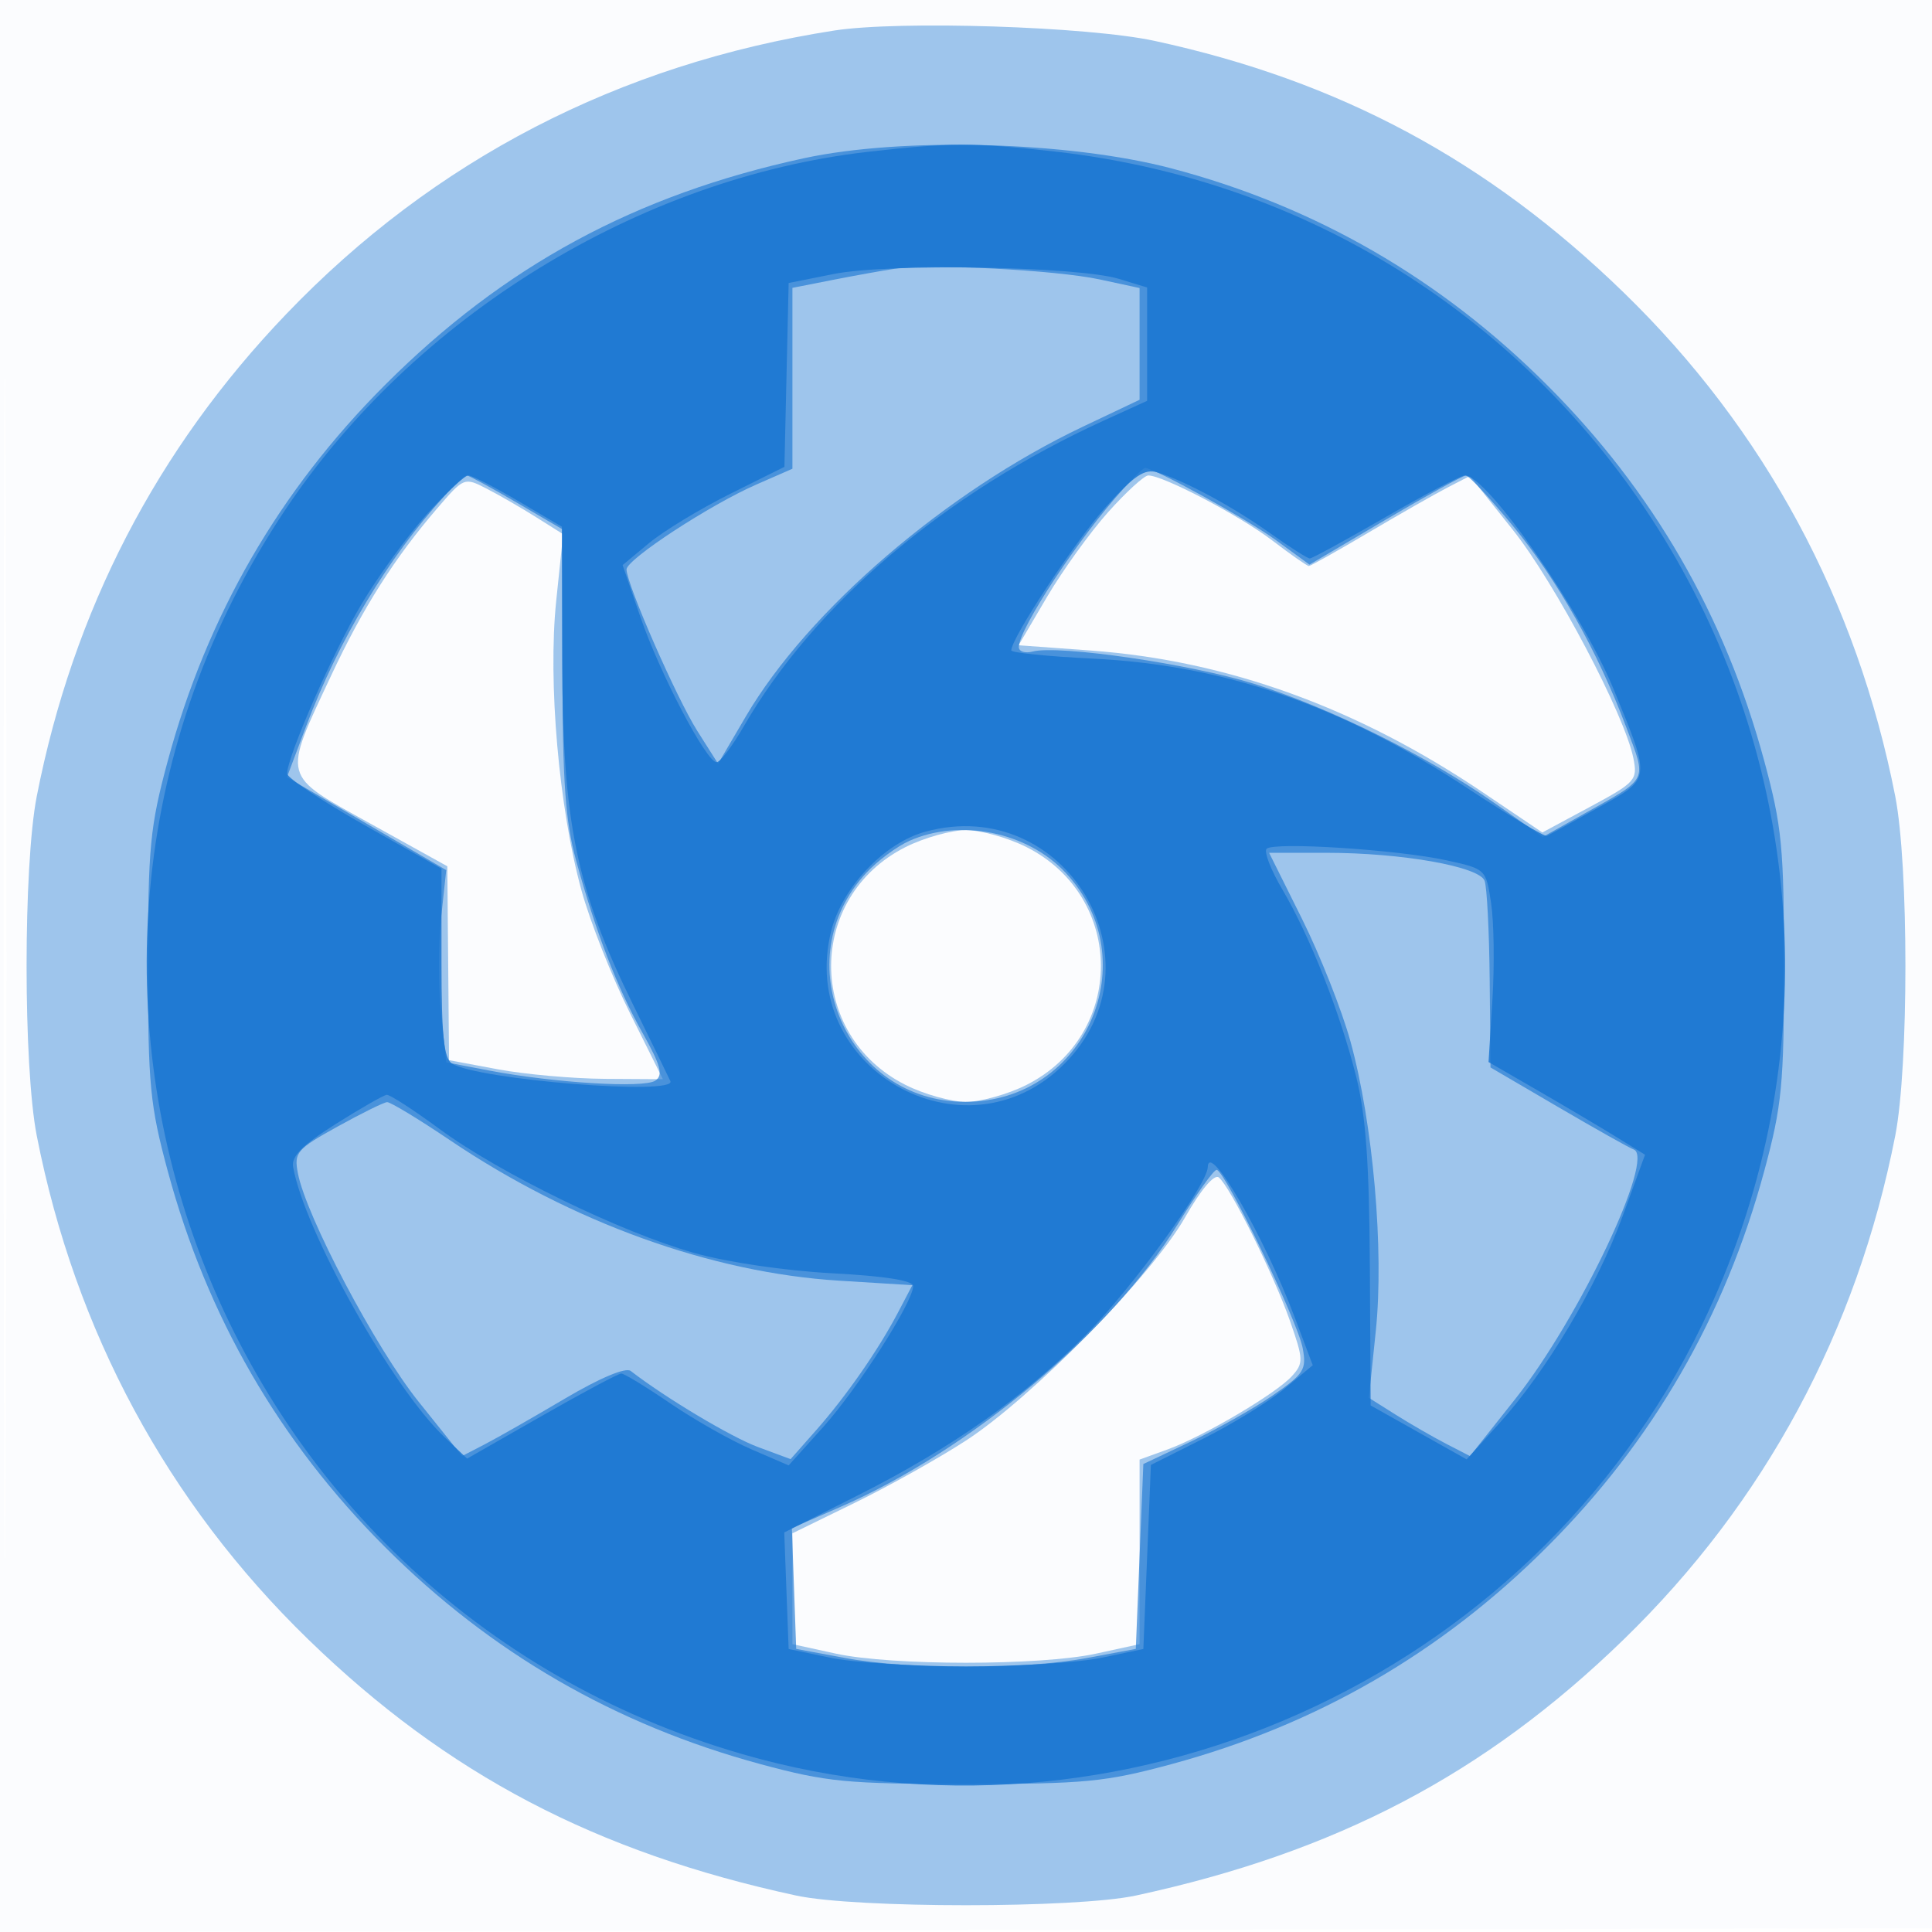
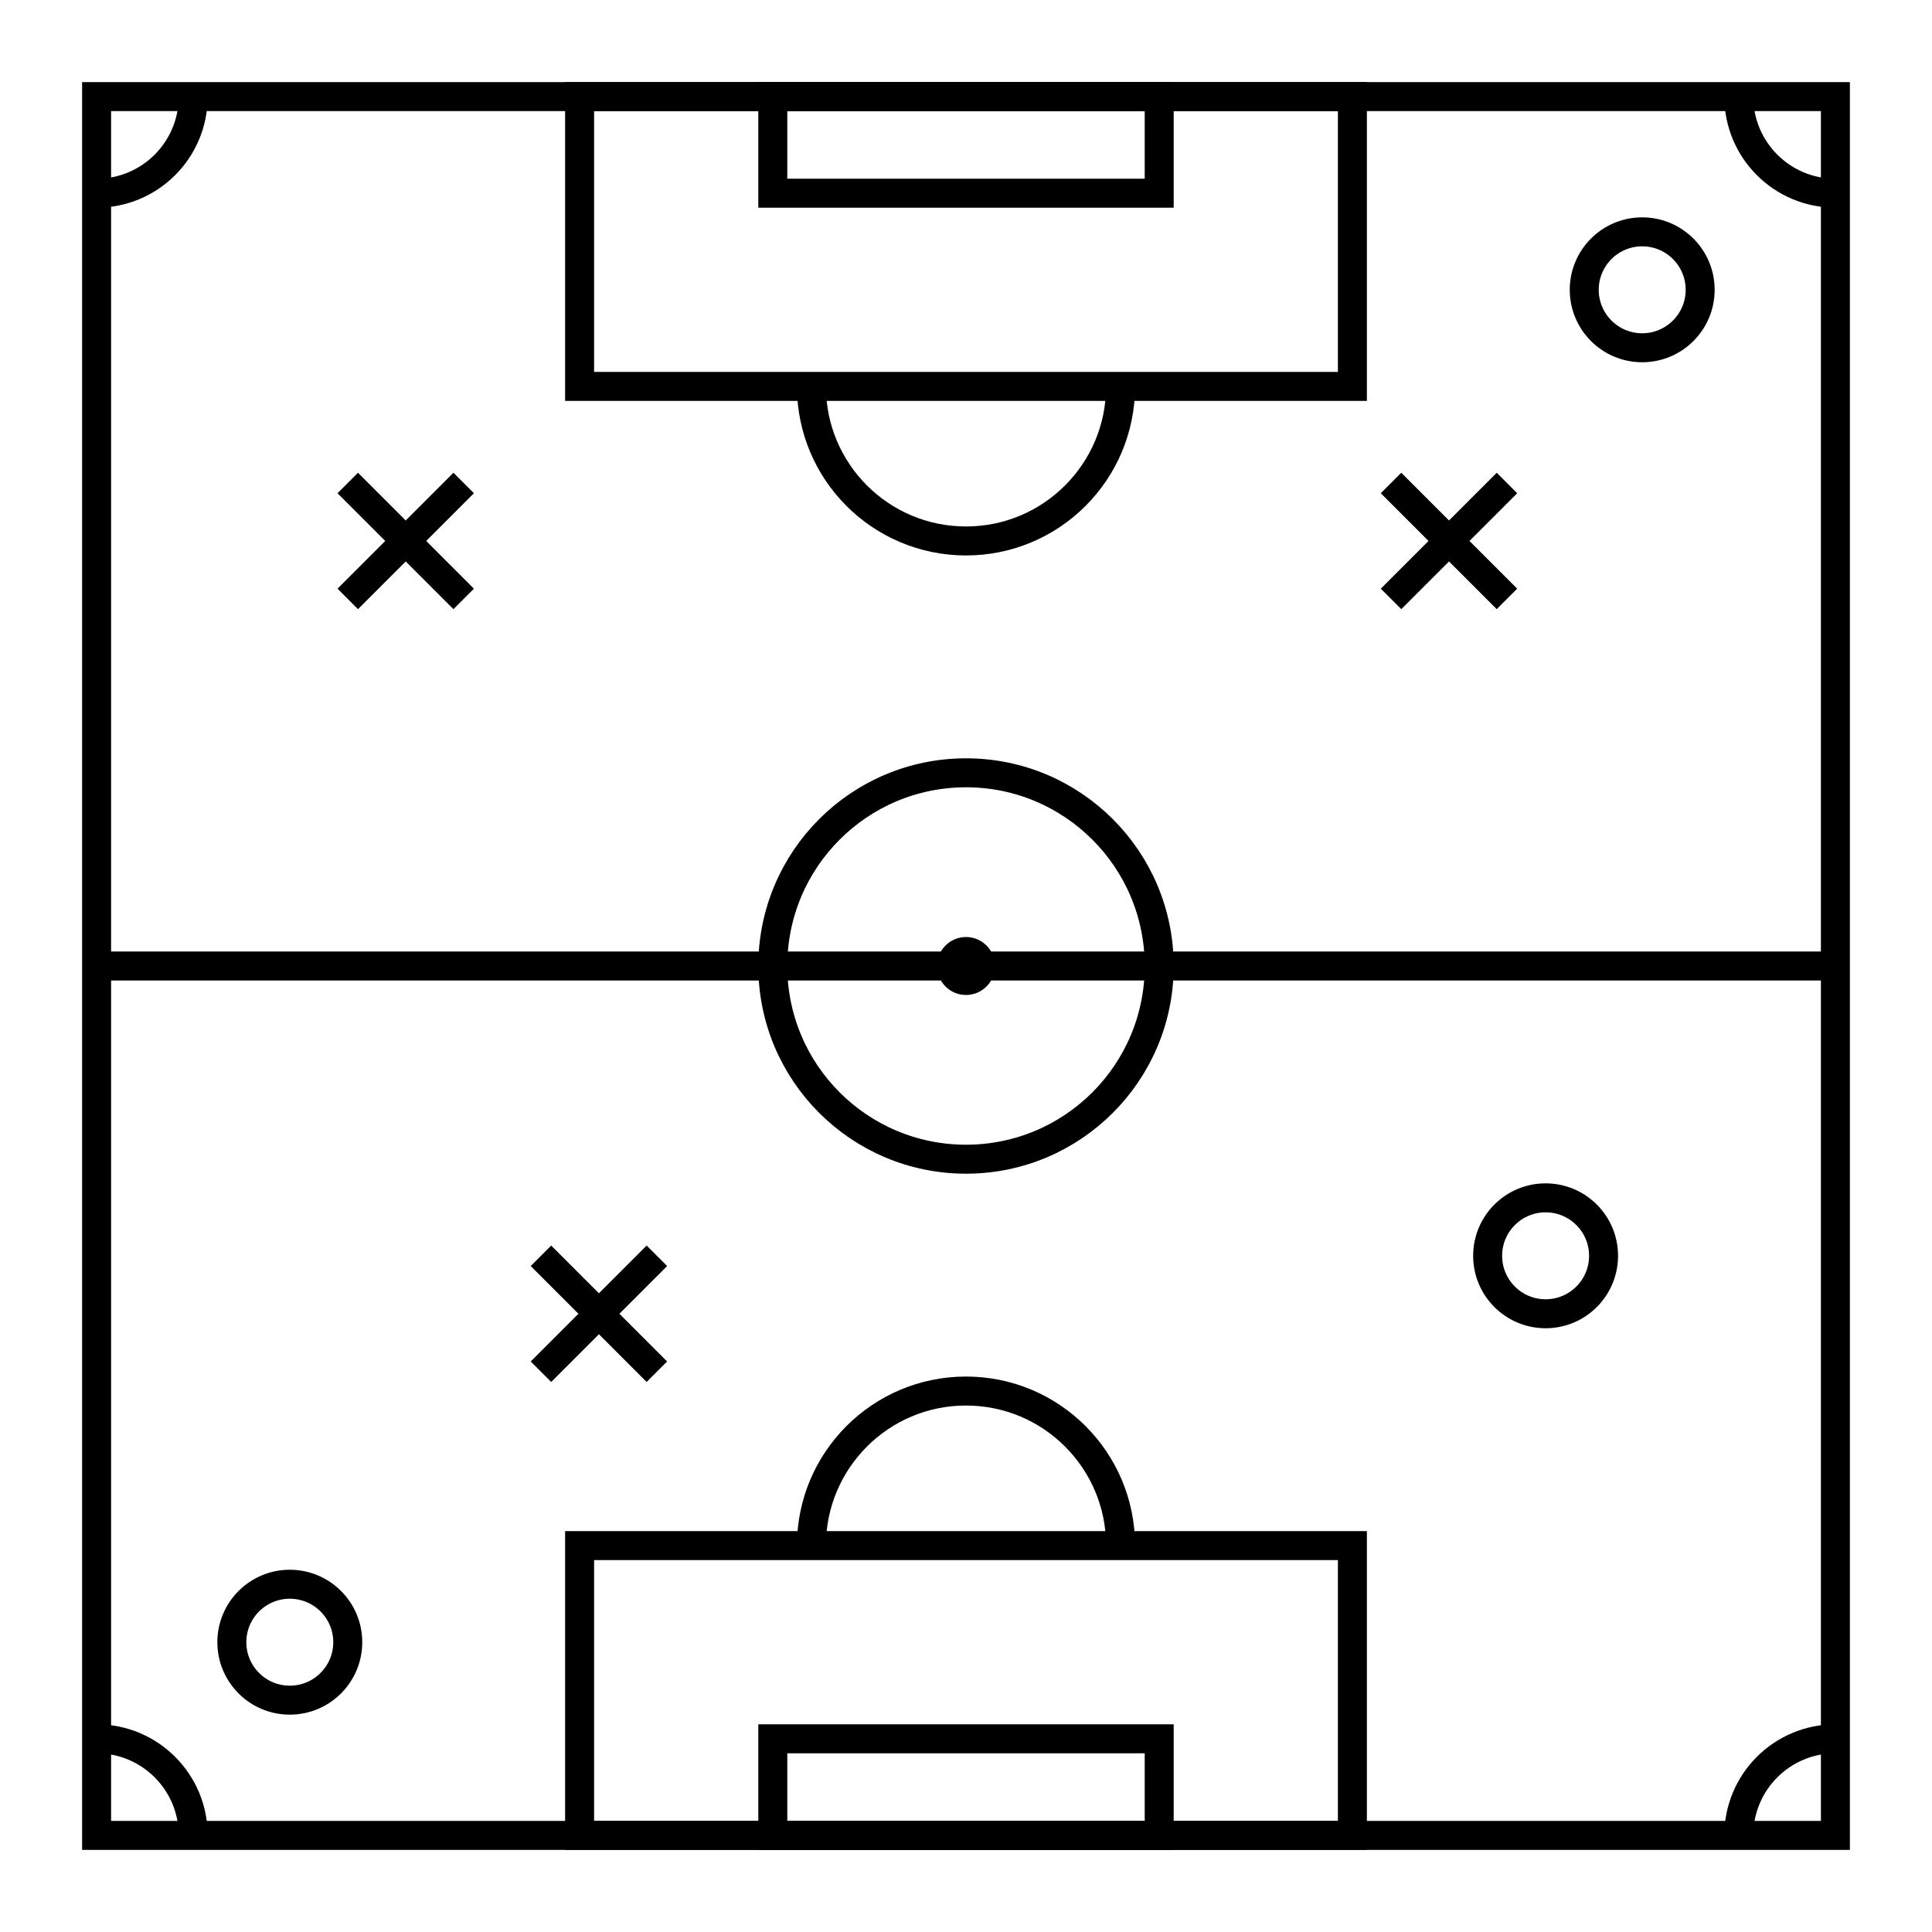
- <svg xmlns="http://www.w3.org/2000/svg" width="256" height="256">
-   <path fill-opacity=".016" d="M0 128.004v128.004l128.25-.254 128.25-.254.254-127.75L257.008 0H0v128.004m.485.496c0 70.4.119 99.053.265 63.672.146-35.38.146-92.98 0-128C.604 29.153.485 58.1.485 128.5" fill="#1976D2" fill-rule="evenodd" />
-   <path fill-opacity=".414" d="M110.5 4.051C82.037 8.492 57.508 21.188 37.936 41.608 20.753 59.537 9.701 80.895 4.873 105.5c-1.801 9.181-1.801 35.819 0 45 5.086 25.923 17.318 48.612 35.98 66.739 18.375 17.848 38.091 28.197 64.647 33.931 7.912 1.708 37.088 1.708 45 0 26.556-5.734 46.272-16.083 64.647-33.931 18.662-18.127 30.894-40.816 35.98-66.739 1.801-9.181 1.801-35.819 0-45-5.086-25.923-17.318-48.612-35.98-66.739-18.016-17.5-37.679-28.049-62.147-33.342-8.851-1.915-33.839-2.719-42.5-1.368M57.937 67.355c-5.675 6.602-9.848 13.179-14.046 22.136-6.475 13.818-6.675 13.065 5.205 19.652l10.177 5.643.114 12.846.113 12.847 6.5 1.214c3.575.667 9.951 1.235 14.169 1.26l7.669.047-4.359-8.75c-2.397-4.812-5.289-12.125-6.425-16.25-2.998-10.886-4.465-27.659-3.355-38.358l.919-8.858-3.559-2.242c-1.957-1.233-4.909-2.936-6.559-3.786-2.978-1.534-3.026-1.515-6.563 2.599m88.906.496c-2.389 2.669-6.038 7.731-8.111 11.25l-3.767 6.399 9.58.7c18.028 1.316 35.321 7.575 51.975 18.814l7.848 5.295 6.334-3.404c6.009-3.23 6.304-3.56 5.738-6.405-1.147-5.77-10.374-23.254-15.998-30.312l-5.672-7.12-3.002 1.552c-1.651.854-6.361 3.538-10.467 5.966-4.107 2.428-7.65 4.414-7.875 4.414-.225 0-2.416-1.532-4.869-3.404-4.319-3.297-14.43-8.596-16.402-8.596-.533 0-2.924 2.183-5.312 4.851M119.97 112.25c-13.123 6.629-13.123 24.871 0 31.5 2.45 1.238 6.063 2.25 8.03 2.25 1.967 0 5.58-1.012 8.03-2.25 13.123-6.629 13.123-24.871 0-31.5-2.45-1.237-6.063-2.25-8.03-2.25-1.967 0-5.58 1.013-8.03 2.25M157 161.354c-4.352 7.642-20.272 23.85-29 29.524-3.575 2.325-10.213 6.041-14.75 8.26l-8.25 4.033V217.858l5.75 1.254c7.405 1.615 27.095 1.615 34.5 0l5.75-1.254v-24.456l3.648-1.32c4.794-1.733 14.437-7.412 16.54-9.741 1.553-1.719 1.535-2.204-.269-7.341-2.19-6.233-7.905-17.753-9.416-18.979-.608-.493-2.383 1.609-4.503 5.333" fill="#1976D2" fill-rule="evenodd" />
-   <path fill-opacity=".633" d="M106.5 20.973c-22.292 4.83-39.705 14.257-55.488 30.039-14.029 14.03-23.57 30.536-28.774 49.782-2.363 8.739-2.625 11.45-2.625 27.206s.262 18.467 2.625 27.206c5.204 19.246 14.745 35.752 28.774 49.782 14.03 14.029 30.536 23.57 49.782 28.774 8.739 2.363 11.45 2.625 27.206 2.625s18.467-.262 27.206-2.625c19.246-5.204 35.752-14.745 49.782-28.774 14.029-14.03 23.57-30.536 28.774-49.782 2.363-8.739 2.625-11.45 2.625-27.206s-.262-18.467-2.625-27.206c-5.204-19.246-14.745-35.752-28.774-49.782-14.091-14.09-30.744-23.693-49.782-28.705-13.549-3.567-35.609-4.171-48.706-1.334m12 14.646c-1.65.25-5.362.92-8.25 1.489L105 38.142v23.97l-4.75 2.077c-6.192 2.707-17.255 9.944-17.232 11.273.035 1.995 6.648 17.075 9.379 21.388l2.754 4.349 3.674-6.267c8.243-14.057 26.562-29.805 44.666-38.396L151 52.973V38.166l-5.25-1.133c-5.812-1.255-22.567-2.124-27.25-1.414m30.364 29.131C143.041 71.129 135 83.305 135 85.744c0 .588.826.853 1.835.589 3.458-.904 21.048 1.663 29.357 4.284 10.03 3.165 22.999 9.592 31.774 15.747l6.466 4.535 5.534-3.108c8.572-4.815 8.255-4.157 5.513-11.444-3.799-10.092-9.099-19.497-15.061-26.725-3.004-3.642-5.79-6.614-6.19-6.605-.4.009-5.225 2.667-10.721 5.907l-9.993 5.89-4.507-3.286C165.275 68.808 152.92 62 151.716 62c-.188 0-1.472 1.237-2.852 2.75m-90 1C51.41 73.915 44.842 84.856 40.56 96.241l-2.536 6.741 10.552 6.155 10.552 6.156-.681 6.353c-.374 3.495-.372 9.226.004 12.737l.683 6.383 5.683 1.085c8.602 1.642 20.516 2.366 22.019 1.338 1.068-.73.728-1.998-1.686-6.301-3.395-6.053-6.18-13.281-8.819-22.888-1.413-5.145-1.79-10.397-1.808-25.188L74.5 70.123l-6.088-3.561C65.063 64.603 62.11 63 61.849 63c-.261 0-1.605 1.237-2.985 2.75m61.636 45.667c-1.65.737-4.209 2.632-5.686 4.211-10.782 11.526-2.66 30.372 13.089 30.372 15.938 0 24.142-18.76 13.283-30.373-5.038-5.388-13.972-7.206-20.686-4.21m52.021 10.333c2.397 4.813 5.289 12.125 6.425 16.25 2.998 10.886 4.465 27.659 3.355 38.358l-.919 8.858 3.559 2.242c1.957 1.233 4.972 2.97 6.7 3.861l3.141 1.62 5.984-7.548c8.468-10.679 18.616-32.069 15.696-33.084-.529-.184-5.012-2.704-9.962-5.6l-9-5.265-.109-11.634c-.061-6.398-.364-12.295-.675-13.105-.725-1.891-10.983-3.703-20.967-3.703h-7.587l4.359 8.75M44.704 149.289c-5.391 2.986-5.757 3.417-5.238 6.149 1.091 5.733 10.297 23.167 15.988 30.278l5.776 7.216 3.002-1.552c1.651-.854 6.432-3.58 10.625-6.059 4.62-2.731 8.054-4.175 8.714-3.664 4.628 3.577 13.301 8.762 16.873 10.086l4.316 1.6 3.37-3.816c3.99-4.517 8.242-10.633 10.867-15.629l1.893-3.603-9.695-.598c-16.92-1.046-35.444-7.731-51.57-18.613-4.144-2.796-7.893-5.066-8.33-5.045-.437.022-3.403 1.484-6.591 3.25m111.329 12.97c-8.786 14.244-27.564 29.962-44.73 37.44l-6.376 2.778.286 8.006.287 8.007 6.5 1.208c8.333 1.549 23.668 1.549 32 0l6.5-1.209.5-12.249.5-12.249 6.276-2.966c3.452-1.63 8.335-4.381 10.851-6.113 4.167-2.866 4.523-3.428 3.986-6.28-.682-3.621-10.343-23.636-11.403-23.623-.39.004-2.72 3.267-5.177 7.25" fill="#1976D2" fill-rule="evenodd" />
-   <path fill-opacity=".833" d="M115 20.118C84.682 23.586 54.789 41.994 37.68 67.73-3.021 128.953 27.51 211.9 98.296 232.413c50.062 14.507 104.459-9.792 127.215-56.827C258.3 107.81 214.472 28.41 139.666 20.069c-10.711-1.194-13.857-1.188-24.666.049m-4.5 16.181l-6 1.201-.28 12.178-.28 12.179-7.22 3.599c-3.971 1.98-8.795 4.91-10.72 6.51l-3.5 2.91 2.334 6.812C87.393 89.16 93.598 101 94.954 101c.471 0 2.089-2.137 3.596-4.75 9.336-16.183 26.726-30.955 47.7-40.518l5.75-2.621V38.094l-3.75-1.144c-5.437-1.658-30.556-2.091-37.75-.651m36.061 30.844C142.51 71.649 134 84.546 134 86.18c0 .31 4.838.799 10.75 1.087 17.603.858 33.113 6.239 49.915 17.316 5.371 3.542 10.015 6.322 10.319 6.178.304-.143 3.341-1.819 6.75-3.723 7.107-3.97 7.052-3.561 2.109-15.64C209.616 81.068 197.061 63 194.11 63c-.524 0-5.238 2.475-10.478 5.5-5.239 3.025-9.774 5.5-10.077 5.5-.303 0-2.689-1.521-5.303-3.38-4.927-3.505-11.193-6.882-14.883-8.021-1.702-.526-3.071.388-6.808 4.544m-90.026 1.029c-2.558 2.845-6.464 8.226-8.681 11.958-3.706 6.237-9.746 20.006-9.814 22.37-.016.55 4.581 3.611 10.216 6.803l10.244 5.802v12.483c0 9.611.322 12.681 1.398 13.348 3.467 2.146 29.807 4.253 28.929 2.314-.187-.412-2.439-5.025-5.004-10.25-7.445-15.161-9.276-24.064-9.326-45.352l-.043-17.851-5.771-3.399C65.508 64.529 62.522 63 62.048 63c-.474 0-2.955 2.328-5.513 5.172m66.085 42.031c-5.429 1.479-11.024 7.375-12.478 13.148C105.571 141.503 127.79 154.21 141 141c13.493-13.493.151-35.847-18.38-30.797m45.208 2.27c-.369.387.572 2.813 2.091 5.39 3.672 6.227 7.668 16.356 9.778 24.784 1.284 5.128 1.741 11.474 1.817 25.216l.102 18.364 6.362 3.573 6.361 3.573 4.296-4.745c6.263-6.918 12.985-18.203 16.375-27.493l2.965-8.125-3.737-2.311c-2.056-1.271-6.722-4.035-10.369-6.143l-6.63-3.832.513-8.233c.283-4.528.206-10.283-.17-12.79-.68-4.54-.702-4.561-5.882-5.699-6.478-1.422-22.966-2.478-23.872-1.529M44.5 148.928c-4.405 2.781-5.911 4.291-5.665 5.68 1.497 8.459 13.101 29.194 20.024 35.778l3.035 2.886 9.868-5.636c5.427-3.1 10.181-5.636 10.564-5.636.383 0 3.299 1.776 6.479 3.947 3.181 2.171 8.013 4.91 10.739 6.086l4.956 2.139 4.54-5.042c4.589-5.096 11.96-16.631 11.96-18.716 0-.736-3.755-1.33-10.75-1.701-6.206-.33-13.92-1.465-18.25-2.686-9.699-2.736-25.808-10.574-33.753-16.423-3.439-2.532-6.589-4.572-7-4.534-.411.039-3.447 1.775-6.747 3.858m115.533 5.738c-.066 2.336-10.026 16.03-16.166 22.227-8.065 8.141-17.827 15.013-30.159 21.23l-9.791 4.937.291 7.72.292 7.72 5.5 1.154c3.025.634 11.125 1.153 18 1.153s14.975-.519 18-1.153l5.5-1.154.5-12.195.5-12.195 7-3.515c3.85-1.934 8.675-4.906 10.723-6.605l3.722-3.09-2.347-6.236c-4.096-10.882-11.461-23.619-11.565-19.998" fill="#1976D2" fill-rule="evenodd" />
+ <svg xmlns="http://www.w3.org/2000/svg" viewBox="0 0 100 100">
+   <rect x="5" y="5" width="90" height="90" fill="none" stroke="#000" stroke-width="1.5" />
+   <line x1="5" y1="50" x2="95" y2="50" stroke="#000" stroke-width="1.5" />
+   <circle cx="50" cy="50" r="10" fill="none" stroke="#000" stroke-width="1.5" />
+   <circle cx="50" cy="50" r="1.5" fill="#000" />
+   <rect x="30" y="5" width="40" height="15" fill="none" stroke="#000" stroke-width="1.5" />
+   <rect x="40" y="5" width="20" height="5" fill="none" stroke="#000" stroke-width="1.5" />
+   <path d="M 42 20 A 8 8 0 0 0 58 20" fill="none" stroke="#000" stroke-width="1.5" />
+   <rect x="30" y="80" width="40" height="15" fill="none" stroke="#000" stroke-width="1.5" />
+   <rect x="40" y="90" width="20" height="5" fill="none" stroke="#000" stroke-width="1.5" />
+   <path d="M 42 80 A 8 8 0 0 1 58 80" fill="none" stroke="#000" stroke-width="1.5" />
+   <path d="M 5 10 A 5 5 0 0 0 10 5" fill="none" stroke="#000" stroke-width="1.5" />
+   <path d="M 95 10 A 5 5 0 0 1 90 5" fill="none" stroke="#000" stroke-width="1.5" />
+   <path d="M 5 90 A 5 5 0 0 1 10 95" fill="none" stroke="#000" stroke-width="1.5" />
+   <path d="M 95 90 A 5 5 0 0 0 90 95" fill="none" stroke="#000" stroke-width="1.5" />
+   <path d="M 18 25 L 24 31 M 24 25 L 18 31" stroke="#000" stroke-width="1.5" />
+   <path d="M 72 25 L 78 31 M 78 25 L 72 31" stroke="#000" stroke-width="1.5" />
+   <path d="M 28 65 L 34 71 M 34 65 L 28 71" stroke="#000" stroke-width="1.5" />
+   <circle cx="85" cy="15" r="3" fill="none" stroke="#000" stroke-width="1.5" />
+   <circle cx="80" cy="65" r="3" fill="none" stroke="#000" stroke-width="1.5" />
+   <circle cx="15" cy="85" r="3" fill="none" stroke="#000" stroke-width="1.5" />
</svg>
